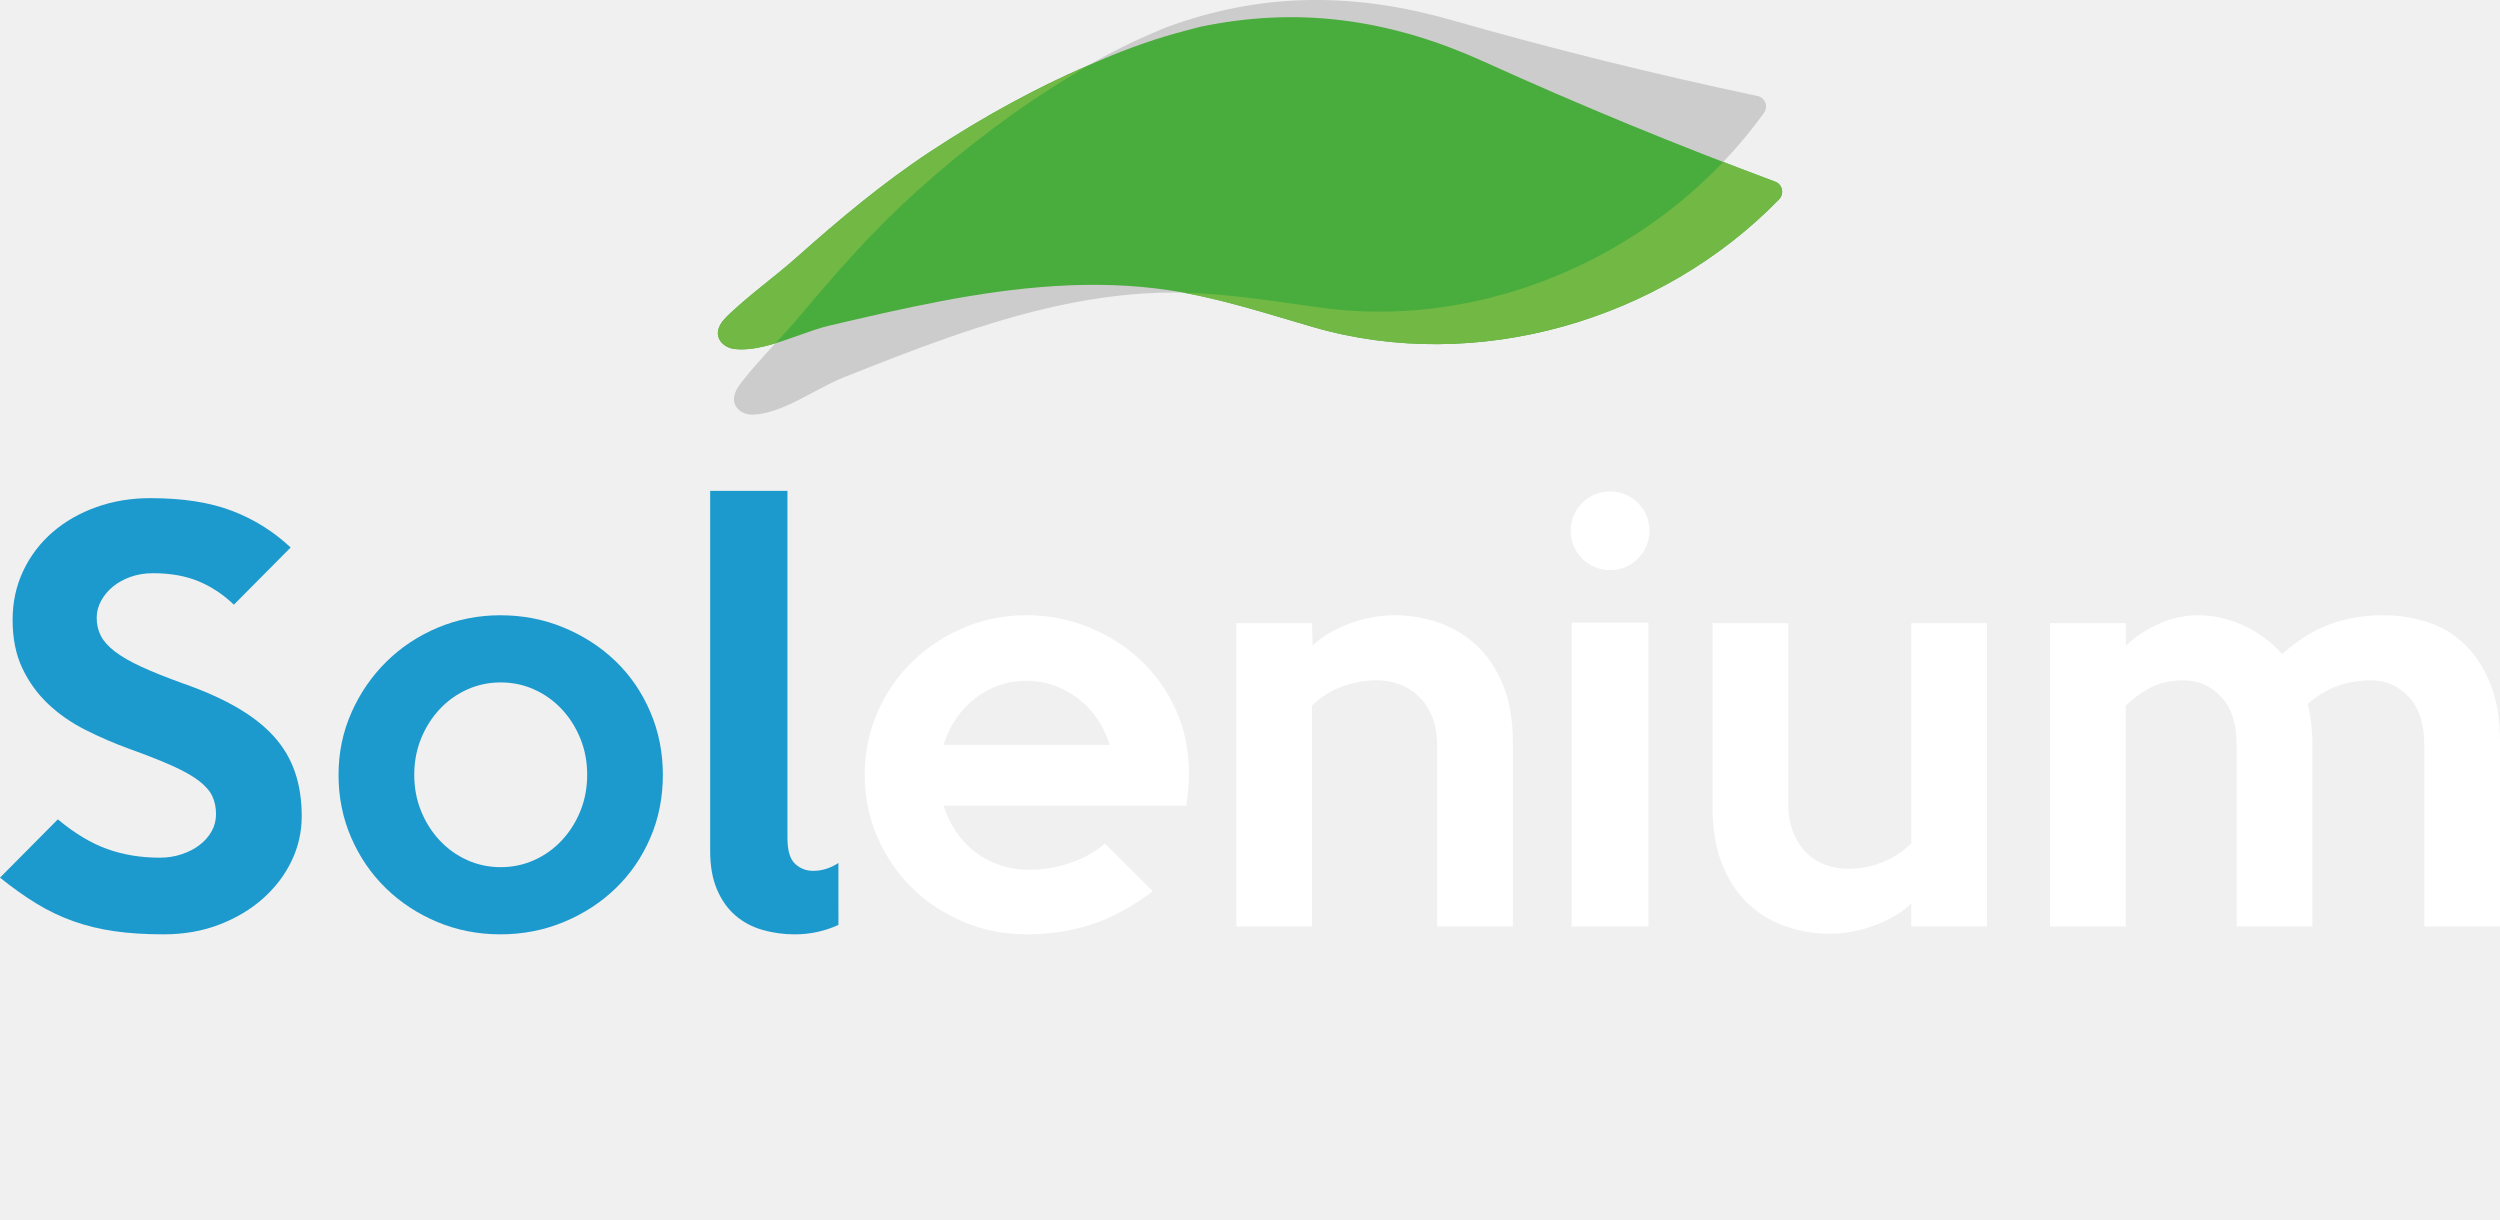
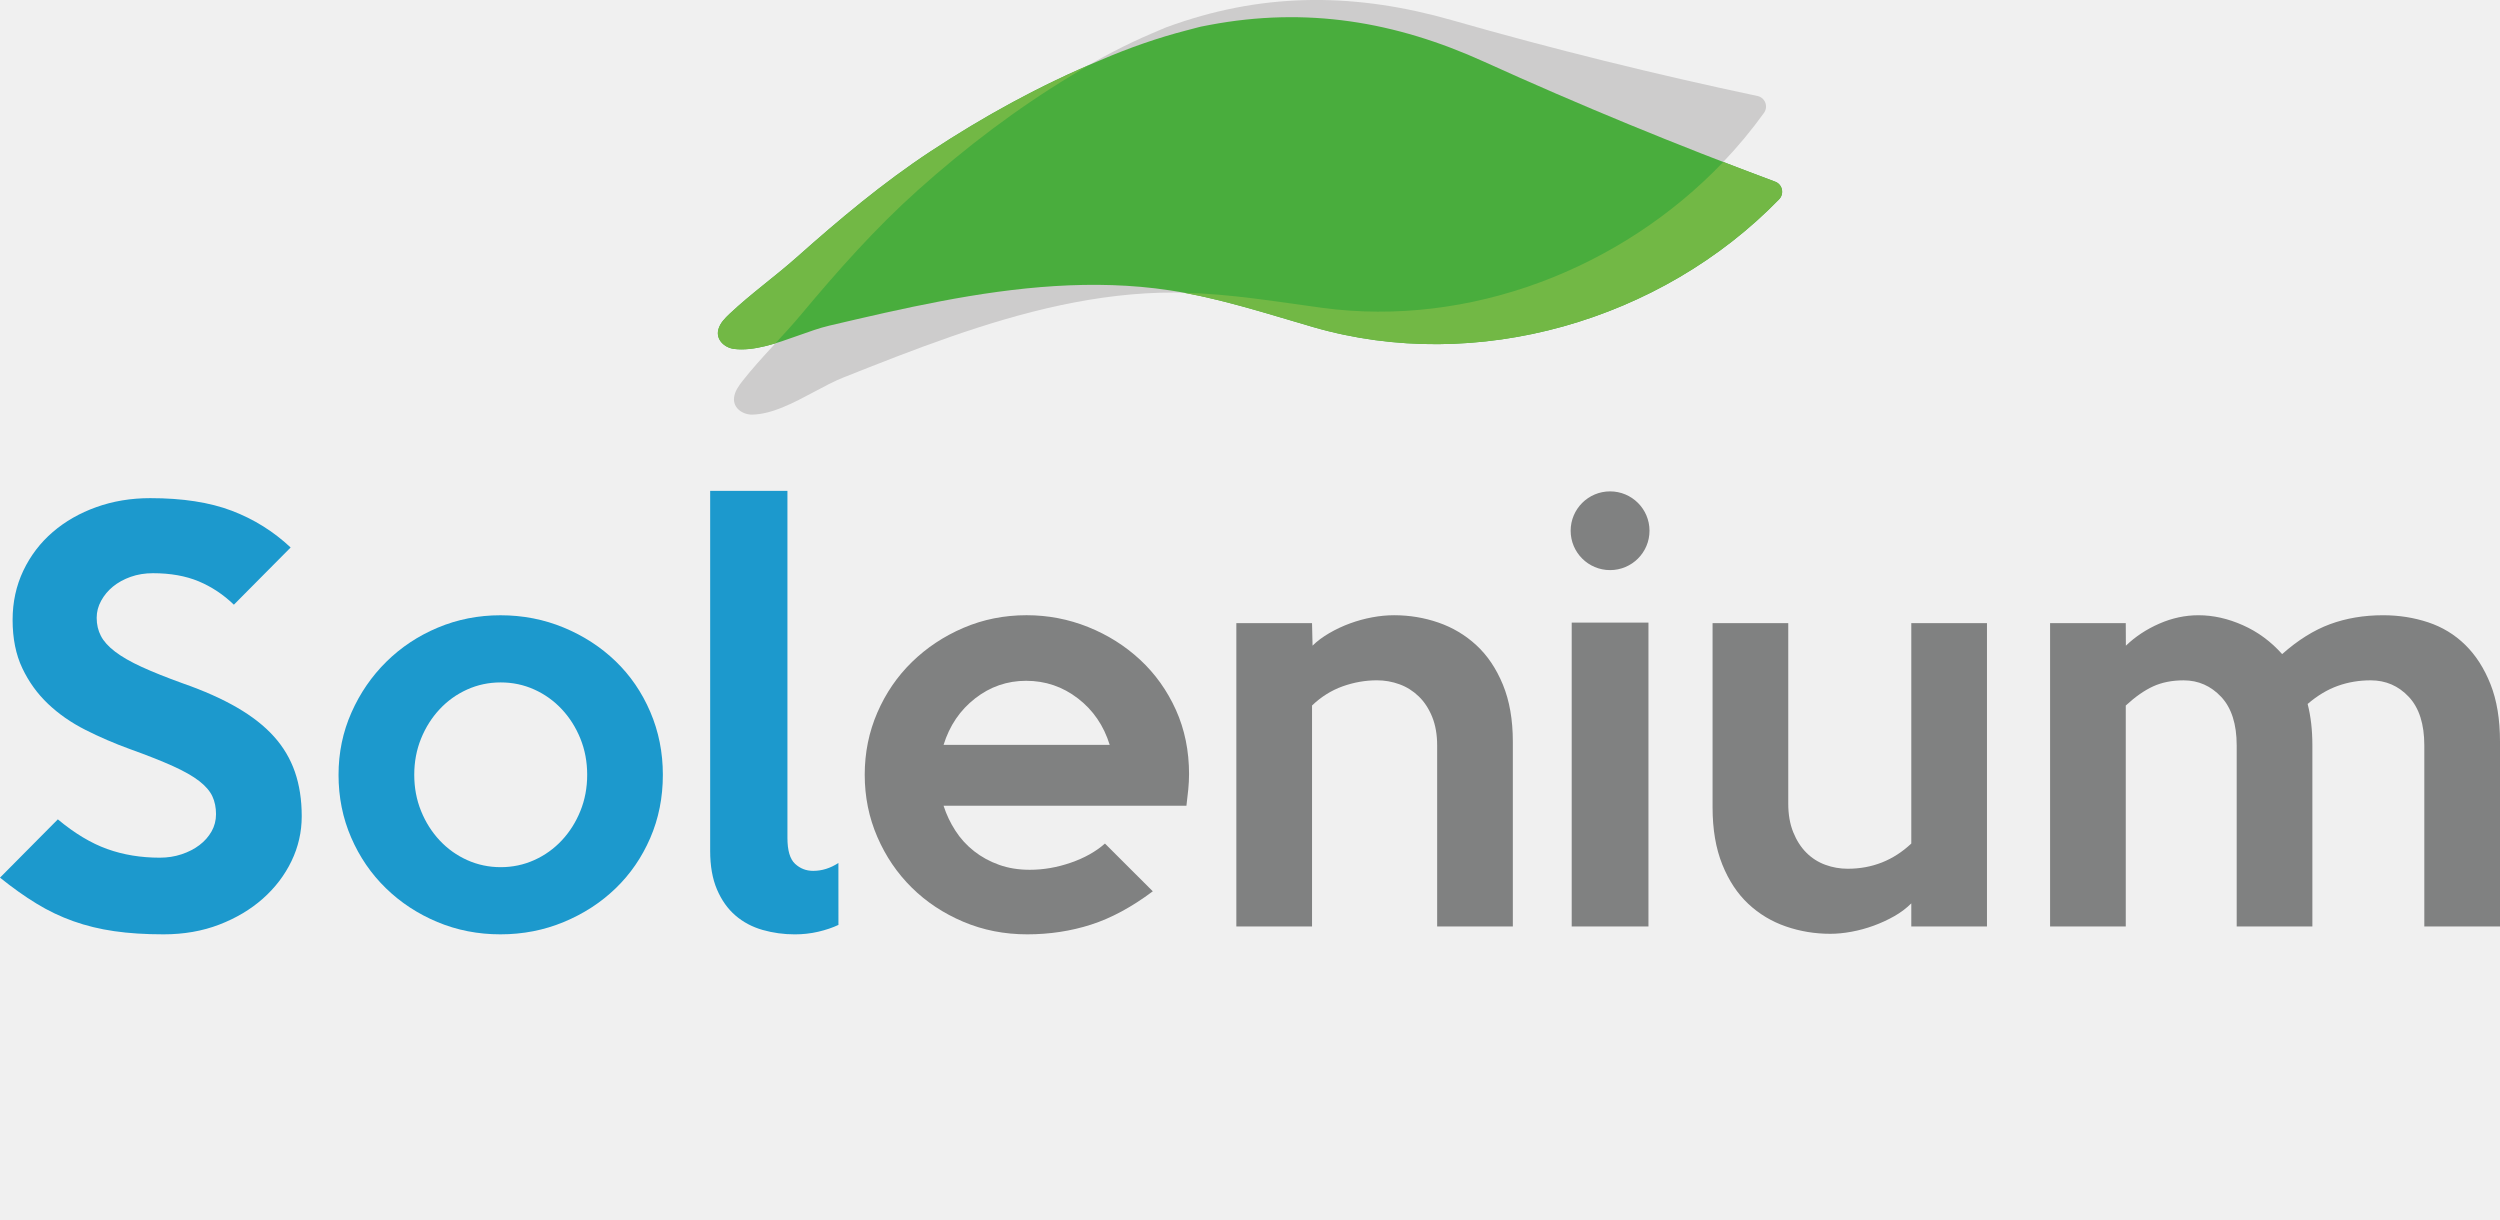
<svg xmlns="http://www.w3.org/2000/svg" width="287" height="140" viewBox="0 0 287 140" fill="none">
  <g clip-path="url(#clip0_9_1511)">
    <path d="M89.885 46.75C88.71 47.23 87.536 47.565 86.397 47.599C85.3 47.63 84.139 46.872 84.268 45.661C84.347 44.907 84.826 44.264 85.295 43.668C87.384 41.022 89.808 38.692 91.964 36.109C96.141 31.108 100.476 26.213 105.337 21.857C110.825 16.942 116.729 12.452 123.042 8.646C126.234 6.668 129.298 5.085 132.225 3.84C132.561 3.69 132.896 3.55 133.232 3.41C133.264 3.398 133.298 3.382 133.329 3.369C133.531 3.285 133.735 3.197 133.935 3.115C134.266 2.995 134.59 2.882 134.917 2.769C145.562 -0.921 155.861 -0.779 166.697 2.321C178.277 5.633 189.977 8.526 201.759 11.021C202.641 11.207 203.027 12.235 202.501 12.966C191.181 28.712 171.135 37.956 151.773 35.334C146.143 34.572 140.542 33.6 134.837 33.584C126.005 33.562 117.364 35.792 109.077 38.678C104.941 40.118 100.866 41.73 96.796 43.347C94.683 44.187 92.279 45.769 89.882 46.747" fill="#CDCCCC" />
    <path d="M87.858 39.733C86.624 40.037 85.413 40.195 84.284 40.059C83.196 39.93 82.157 39.009 82.466 37.829C82.658 37.096 83.225 36.53 83.776 36.011C86.232 33.7 88.973 31.753 91.488 29.516C96.358 25.185 101.367 20.981 106.818 17.388C112.97 13.333 119.473 9.762 126.28 6.928C129.729 5.44 132.991 4.327 136.073 3.525C136.427 3.428 136.78 3.337 137.132 3.247C137.166 3.238 137.2 3.228 137.234 3.219C137.445 3.167 137.66 3.108 137.869 3.056C138.213 2.986 138.554 2.923 138.891 2.859C149.966 0.777 160.131 2.432 170.391 7.093C181.354 12.072 192.501 16.656 203.786 20.856C204.632 21.171 204.861 22.244 204.233 22.889C190.712 36.797 169.52 42.991 150.757 37.551C145.302 35.968 139.905 34.182 134.266 33.326C125.534 32.004 116.657 32.939 108.033 34.574C103.73 35.389 99.462 36.385 95.197 37.386C92.984 37.904 90.374 39.115 87.858 39.733Z" fill="#49AD3D" />
    <path d="M105.34 21.859C110.827 16.944 116.732 12.454 123.044 8.651C123.706 8.241 124.362 7.852 125.01 7.476C118.663 10.218 112.584 13.586 106.816 17.388C101.367 20.981 96.356 25.185 91.486 29.516C88.971 31.753 86.232 33.7 83.774 36.011C83.223 36.53 82.656 37.096 82.463 37.83C82.155 39.009 83.193 39.928 84.282 40.06C85.411 40.195 86.622 40.037 87.855 39.733C88.243 39.638 88.633 39.528 89.025 39.407C90.023 38.325 91.018 37.241 91.964 36.111C96.141 31.11 100.478 26.215 105.34 21.859Z" fill="#72B845" />
    <path d="M203.786 20.854C201.798 20.114 199.814 19.357 197.834 18.592C186.15 30.852 168.702 37.628 151.775 35.337C146.503 34.624 141.254 33.734 135.923 33.612C140.968 34.538 145.841 36.122 150.757 37.549C169.52 42.989 190.712 36.797 204.233 22.887C204.861 22.242 204.632 21.169 203.786 20.854Z" fill="#72B845" />
    <path d="M34.638 93.708C34.638 95.517 34.245 97.233 33.461 98.858C32.676 100.486 31.579 101.921 30.173 103.167C28.765 104.412 27.096 105.406 25.164 106.148C23.233 106.891 21.101 107.262 18.768 107.262C16.675 107.262 14.795 107.142 13.126 106.9C11.457 106.66 9.886 106.277 8.419 105.754C6.95 105.231 5.542 104.559 4.195 103.735C2.846 102.913 1.449 101.919 0 100.753L6.639 94.063C8.569 95.671 10.46 96.805 12.31 97.468C14.16 98.132 16.172 98.462 18.344 98.462C19.228 98.462 20.065 98.333 20.847 98.07C21.632 97.81 22.316 97.459 22.899 97.015C23.482 96.574 23.944 96.051 24.287 95.449C24.629 94.846 24.799 94.183 24.799 93.461C24.799 92.698 24.659 92.014 24.378 91.412C24.096 90.81 23.593 90.228 22.87 89.664C22.146 89.103 21.14 88.53 19.852 87.948C18.564 87.366 16.915 86.714 14.904 85.99C13.133 85.347 11.435 84.613 9.805 83.789C8.174 82.965 6.746 81.973 5.519 80.807C4.292 79.644 3.306 78.276 2.562 76.709C1.819 75.143 1.447 73.295 1.447 71.167C1.447 69.118 1.859 67.232 2.682 65.502C3.508 63.777 4.635 62.299 6.061 61.074C7.489 59.849 9.158 58.896 11.07 58.212C12.979 57.529 15.042 57.187 17.255 57.187C20.956 57.187 24.076 57.669 26.609 58.633C29.144 59.598 31.395 61.004 33.366 62.851L26.849 69.419C25.643 68.253 24.294 67.361 22.806 66.736C21.317 66.116 19.566 65.804 17.555 65.804C16.63 65.804 15.775 65.946 14.99 66.225C14.206 66.505 13.532 66.879 12.968 67.339C12.405 67.8 11.952 68.344 11.612 68.966C11.269 69.591 11.099 70.243 11.099 70.925C11.099 71.688 11.26 72.381 11.582 73.003C11.904 73.626 12.448 74.228 13.213 74.81C13.977 75.392 14.992 75.976 16.26 76.558C17.527 77.139 19.106 77.773 20.999 78.455C23.412 79.299 25.484 80.223 27.214 81.226C28.944 82.231 30.352 83.334 31.438 84.541C32.525 85.745 33.33 87.101 33.853 88.607C34.375 90.112 34.638 91.81 34.638 93.699" fill="#1C99CD" />
    <path d="M76.096 88.946C76.096 91.559 75.613 93.977 74.647 96.207C73.681 98.437 72.355 100.364 70.663 101.992C68.974 103.62 66.992 104.905 64.72 105.847C62.446 106.791 60.022 107.262 57.448 107.262C54.875 107.262 52.46 106.789 50.208 105.847C47.955 104.903 45.984 103.608 44.295 101.962C42.606 100.316 41.277 98.378 40.313 96.148C39.347 93.918 38.864 91.518 38.864 88.949C38.864 86.418 39.356 84.038 40.343 81.808C41.329 79.578 42.667 77.631 44.356 75.965C46.045 74.298 48.016 72.992 50.27 72.048C52.521 71.104 54.918 70.633 57.451 70.633C60.026 70.633 62.448 71.106 64.722 72.048C66.994 72.992 68.976 74.278 70.665 75.903C72.355 77.531 73.683 79.467 74.649 81.717C75.615 83.968 76.096 86.377 76.096 88.946ZM67.409 88.946C67.409 87.461 67.149 86.076 66.627 84.79C66.106 83.504 65.394 82.379 64.491 81.416C63.589 80.452 62.537 79.698 61.333 79.155C60.129 78.614 58.847 78.342 57.482 78.342C56.117 78.342 54.834 78.614 53.632 79.155C52.428 79.698 51.376 80.45 50.474 81.416C49.571 82.381 48.859 83.504 48.338 84.79C47.816 86.076 47.556 87.461 47.556 88.946C47.556 90.432 47.816 91.82 48.338 93.103C48.859 94.389 49.571 95.514 50.474 96.479C51.376 97.443 52.428 98.197 53.632 98.738C54.834 99.279 56.12 99.551 57.482 99.551C58.845 99.551 60.129 99.279 61.333 98.738C62.537 98.195 63.589 97.443 64.491 96.479C65.394 95.514 66.106 94.389 66.627 93.103C67.149 91.817 67.409 90.432 67.409 88.946Z" fill="#1C99CD" />
    <path d="M96.252 106.18C95.567 106.502 94.794 106.762 93.93 106.964C93.064 107.165 92.17 107.265 91.245 107.265C89.957 107.265 88.719 107.093 87.533 106.753C86.345 106.411 85.309 105.859 84.425 105.096C83.54 104.333 82.835 103.339 82.311 102.114C81.788 100.889 81.527 99.413 81.527 97.686V56.351H90.397V96.18C90.397 97.627 90.687 98.621 91.27 99.162C91.853 99.705 92.547 99.975 93.352 99.975C94.358 99.975 95.322 99.673 96.249 99.071L96.252 106.18Z" fill="#1C99CD" />
-     <path d="M136.502 88.885C136.502 89.449 136.472 90.031 136.413 90.633C136.352 91.235 136.282 91.858 136.202 92.501H108.322C108.643 93.506 109.097 94.459 109.68 95.363C110.262 96.266 110.977 97.049 111.822 97.713C112.666 98.376 113.621 98.899 114.689 99.279C115.754 99.662 116.931 99.852 118.219 99.852C119.788 99.852 121.357 99.581 122.926 99.037C124.495 98.496 125.804 97.763 126.849 96.839L132.341 102.322C129.926 104.131 127.563 105.406 125.25 106.148C122.938 106.891 120.493 107.262 117.917 107.262C115.301 107.262 112.859 106.78 110.584 105.816C108.31 104.851 106.34 103.547 104.671 101.899C103.002 100.253 101.685 98.315 100.719 96.085C99.753 93.855 99.27 91.475 99.27 88.944C99.27 86.413 99.753 84.034 100.719 81.803C101.685 79.573 103.013 77.635 104.703 75.989C106.392 74.344 108.362 73.037 110.616 72.073C112.87 71.108 115.283 70.626 117.856 70.626C120.31 70.626 122.663 71.079 124.917 71.982C127.169 72.885 129.162 74.142 130.892 75.747C132.622 77.355 133.989 79.272 134.996 81.5C136 83.73 136.504 86.191 136.504 88.881M127.393 85.507C126.708 83.298 125.493 81.52 123.743 80.176C121.992 78.829 120.01 78.156 117.797 78.156C115.625 78.156 113.673 78.829 111.945 80.176C110.215 81.523 109.009 83.3 108.324 85.507H127.393Z" fill="#fff" />
-     <path d="M173.674 106.359H164.985V85.573C164.985 84.328 164.793 83.234 164.41 82.288C164.026 81.346 163.512 80.561 162.863 79.938C162.217 79.315 161.48 78.853 160.65 78.552C159.822 78.251 158.963 78.1 158.074 78.1C156.741 78.1 155.428 78.333 154.136 78.792C152.843 79.254 151.671 79.988 150.621 80.991V106.357H141.932V71.532H150.621L150.682 74.122C151.204 73.599 151.848 73.119 152.614 72.675C153.378 72.234 154.172 71.862 154.997 71.561C155.823 71.26 156.666 71.029 157.532 70.868C158.396 70.707 159.231 70.628 160.036 70.628C161.806 70.628 163.505 70.909 165.135 71.473C166.765 72.037 168.212 72.899 169.48 74.065C170.747 75.231 171.763 76.737 172.527 78.584C173.291 80.434 173.674 82.621 173.674 85.152V106.359Z" fill="#fff" />
-     <path d="M184.837 65.448C182.338 65.448 180.311 63.424 180.311 60.929C180.311 58.434 182.338 56.41 184.837 56.41C187.336 56.41 189.363 58.434 189.363 60.929C189.363 63.424 187.336 65.448 184.837 65.448ZM189.243 106.361H180.431V71.475H189.243V106.361Z" fill="#fff" />
-     <path d="M228.105 106.359H219.416V103.708C218.851 104.272 218.198 104.763 217.452 105.184C216.709 105.605 215.924 105.967 215.099 106.268C214.273 106.57 213.43 106.8 212.566 106.961C211.7 107.122 210.884 107.201 210.122 107.201C208.351 107.201 206.652 106.92 205.022 106.357C203.392 105.795 201.954 104.93 200.707 103.767C199.46 102.601 198.465 101.095 197.721 99.248C196.975 97.4 196.603 95.211 196.603 92.68V71.532H205.292V92.259C205.292 93.504 205.482 94.6 205.866 95.544C206.247 96.488 206.75 97.271 207.376 97.894C207.999 98.516 208.723 98.978 209.548 99.279C210.371 99.581 211.226 99.732 212.112 99.732C214.929 99.732 217.364 98.768 219.416 96.839V71.532H228.105V106.359Z" fill="#fff" />
-     <path d="M287 106.359H278.311V85.573C278.311 83.123 277.717 81.265 276.531 79.999C275.345 78.736 273.885 78.102 272.157 78.102C270.828 78.102 269.572 78.312 268.386 78.736C267.2 79.157 266.042 79.85 264.917 80.814C265.28 82.22 265.461 83.807 265.461 85.575V106.361H256.772V85.575C256.772 83.126 256.178 81.267 254.992 80.001C253.804 78.738 252.367 78.104 250.677 78.104C249.351 78.104 248.183 78.337 247.176 78.797C246.17 79.259 245.124 79.992 244.038 80.995V106.361H235.349V71.536H244.038L244.05 74.126C245.136 73.082 246.415 72.238 247.884 71.595C249.353 70.952 250.854 70.63 252.385 70.63C254.076 70.63 255.777 71.013 257.489 71.776C259.201 72.539 260.702 73.644 261.99 75.091C263.802 73.483 265.634 72.34 267.486 71.656C269.339 70.972 271.373 70.63 273.588 70.63C275.4 70.63 277.123 70.902 278.753 71.443C280.384 71.984 281.803 72.849 283.014 74.036C284.222 75.222 285.188 76.728 285.912 78.555C286.637 80.382 287 82.582 287 85.152V106.359Z" fill="#fff" />
+     <path d="M136.502 88.885C136.502 89.449 136.472 90.031 136.413 90.633C136.352 91.235 136.282 91.858 136.202 92.501H108.322C108.643 93.506 109.097 94.459 109.68 95.363C110.262 96.266 110.977 97.049 111.822 97.713C112.666 98.376 113.621 98.899 114.689 99.279C115.754 99.662 116.931 99.852 118.219 99.852C119.788 99.852 121.357 99.581 122.926 99.037C124.495 98.496 125.804 97.763 126.849 96.839L132.341 102.322C129.926 104.131 127.563 105.406 125.25 106.148C122.938 106.891 120.493 107.262 117.917 107.262C115.301 107.262 112.859 106.78 110.584 105.816C108.31 104.851 106.34 103.547 104.671 101.899C103.002 100.253 101.685 98.315 100.719 96.085C99.753 93.855 99.27 91.475 99.27 88.944C99.27 86.413 99.753 84.034 100.719 81.803C101.685 79.573 103.013 77.635 104.703 75.989C106.392 74.344 108.362 73.037 110.616 72.073C112.87 71.108 115.283 70.626 117.856 70.626C120.31 70.626 122.663 71.079 124.917 71.982C127.169 72.885 129.162 74.142 130.892 75.747C132.622 77.355 133.989 79.272 134.996 81.5C136 83.73 136.504 86.191 136.504 88.881M127.393 85.507C126.708 83.298 125.493 81.52 123.743 80.176C121.992 78.829 120.01 78.156 117.797 78.156C115.625 78.156 113.673 78.829 111.945 80.176C110.215 81.523 109.009 83.3 108.324 85.507H127.393Z" fill="#808181" />
+     <path d="M173.674 106.359H164.985V85.573C164.985 84.328 164.793 83.234 164.41 82.288C164.026 81.346 163.512 80.561 162.863 79.938C162.217 79.315 161.48 78.853 160.65 78.552C159.822 78.251 158.963 78.1 158.074 78.1C156.741 78.1 155.428 78.333 154.136 78.792C152.843 79.254 151.671 79.988 150.621 80.991V106.357H141.932V71.532H150.621L150.682 74.122C151.204 73.599 151.848 73.119 152.614 72.675C153.378 72.234 154.172 71.862 154.997 71.561C155.823 71.26 156.666 71.029 157.532 70.868C158.396 70.707 159.231 70.628 160.036 70.628C161.806 70.628 163.505 70.909 165.135 71.473C166.765 72.037 168.212 72.899 169.48 74.065C170.747 75.231 171.763 76.737 172.527 78.584C173.291 80.434 173.674 82.621 173.674 85.152V106.359Z" fill="#808181" />
+     <path d="M184.837 65.448C182.338 65.448 180.311 63.424 180.311 60.929C180.311 58.434 182.338 56.41 184.837 56.41C187.336 56.41 189.363 58.434 189.363 60.929C189.363 63.424 187.336 65.448 184.837 65.448ZM189.243 106.361H180.431V71.475H189.243V106.361Z" fill="#808181" />
+     <path d="M228.105 106.359H219.416V103.708C218.851 104.272 218.198 104.763 217.452 105.184C216.709 105.605 215.924 105.967 215.099 106.268C214.273 106.57 213.43 106.8 212.566 106.961C211.7 107.122 210.884 107.201 210.122 107.201C208.351 107.201 206.652 106.92 205.022 106.357C203.392 105.795 201.954 104.93 200.707 103.767C199.46 102.601 198.465 101.095 197.721 99.248C196.975 97.4 196.603 95.211 196.603 92.68V71.532H205.292V92.259C205.292 93.504 205.482 94.6 205.866 95.544C206.247 96.488 206.75 97.271 207.376 97.894C207.999 98.516 208.723 98.978 209.548 99.279C210.371 99.581 211.226 99.732 212.112 99.732C214.929 99.732 217.364 98.768 219.416 96.839V71.532H228.105V106.359Z" fill="#808181" />
+     <path d="M287 106.359H278.311V85.573C278.311 83.123 277.717 81.265 276.531 79.999C275.345 78.736 273.885 78.102 272.157 78.102C270.828 78.102 269.572 78.312 268.386 78.736C267.2 79.157 266.042 79.85 264.917 80.814C265.28 82.22 265.461 83.807 265.461 85.575V106.361H256.772V85.575C256.772 83.126 256.178 81.267 254.992 80.001C253.804 78.738 252.367 78.104 250.677 78.104C249.351 78.104 248.183 78.337 247.176 78.797C246.17 79.259 245.124 79.992 244.038 80.995V106.361H235.349V71.536H244.038L244.05 74.126C245.136 73.082 246.415 72.238 247.884 71.595C249.353 70.952 250.854 70.63 252.385 70.63C254.076 70.63 255.777 71.013 257.489 71.776C259.201 72.539 260.702 73.644 261.99 75.091C263.802 73.483 265.634 72.34 267.486 71.656C269.339 70.972 271.373 70.63 273.588 70.63C275.4 70.63 277.123 70.902 278.753 71.443C280.384 71.984 281.803 72.849 283.014 74.036C284.222 75.222 285.188 76.728 285.912 78.555C286.637 80.382 287 82.582 287 85.152V106.359Z" fill="#808181" />
  </g>
  <defs>
    <clipPath id="clip0_9_1511">
      <rect width="287" height="140" fill="white" />
    </clipPath>
  </defs>
</svg>
